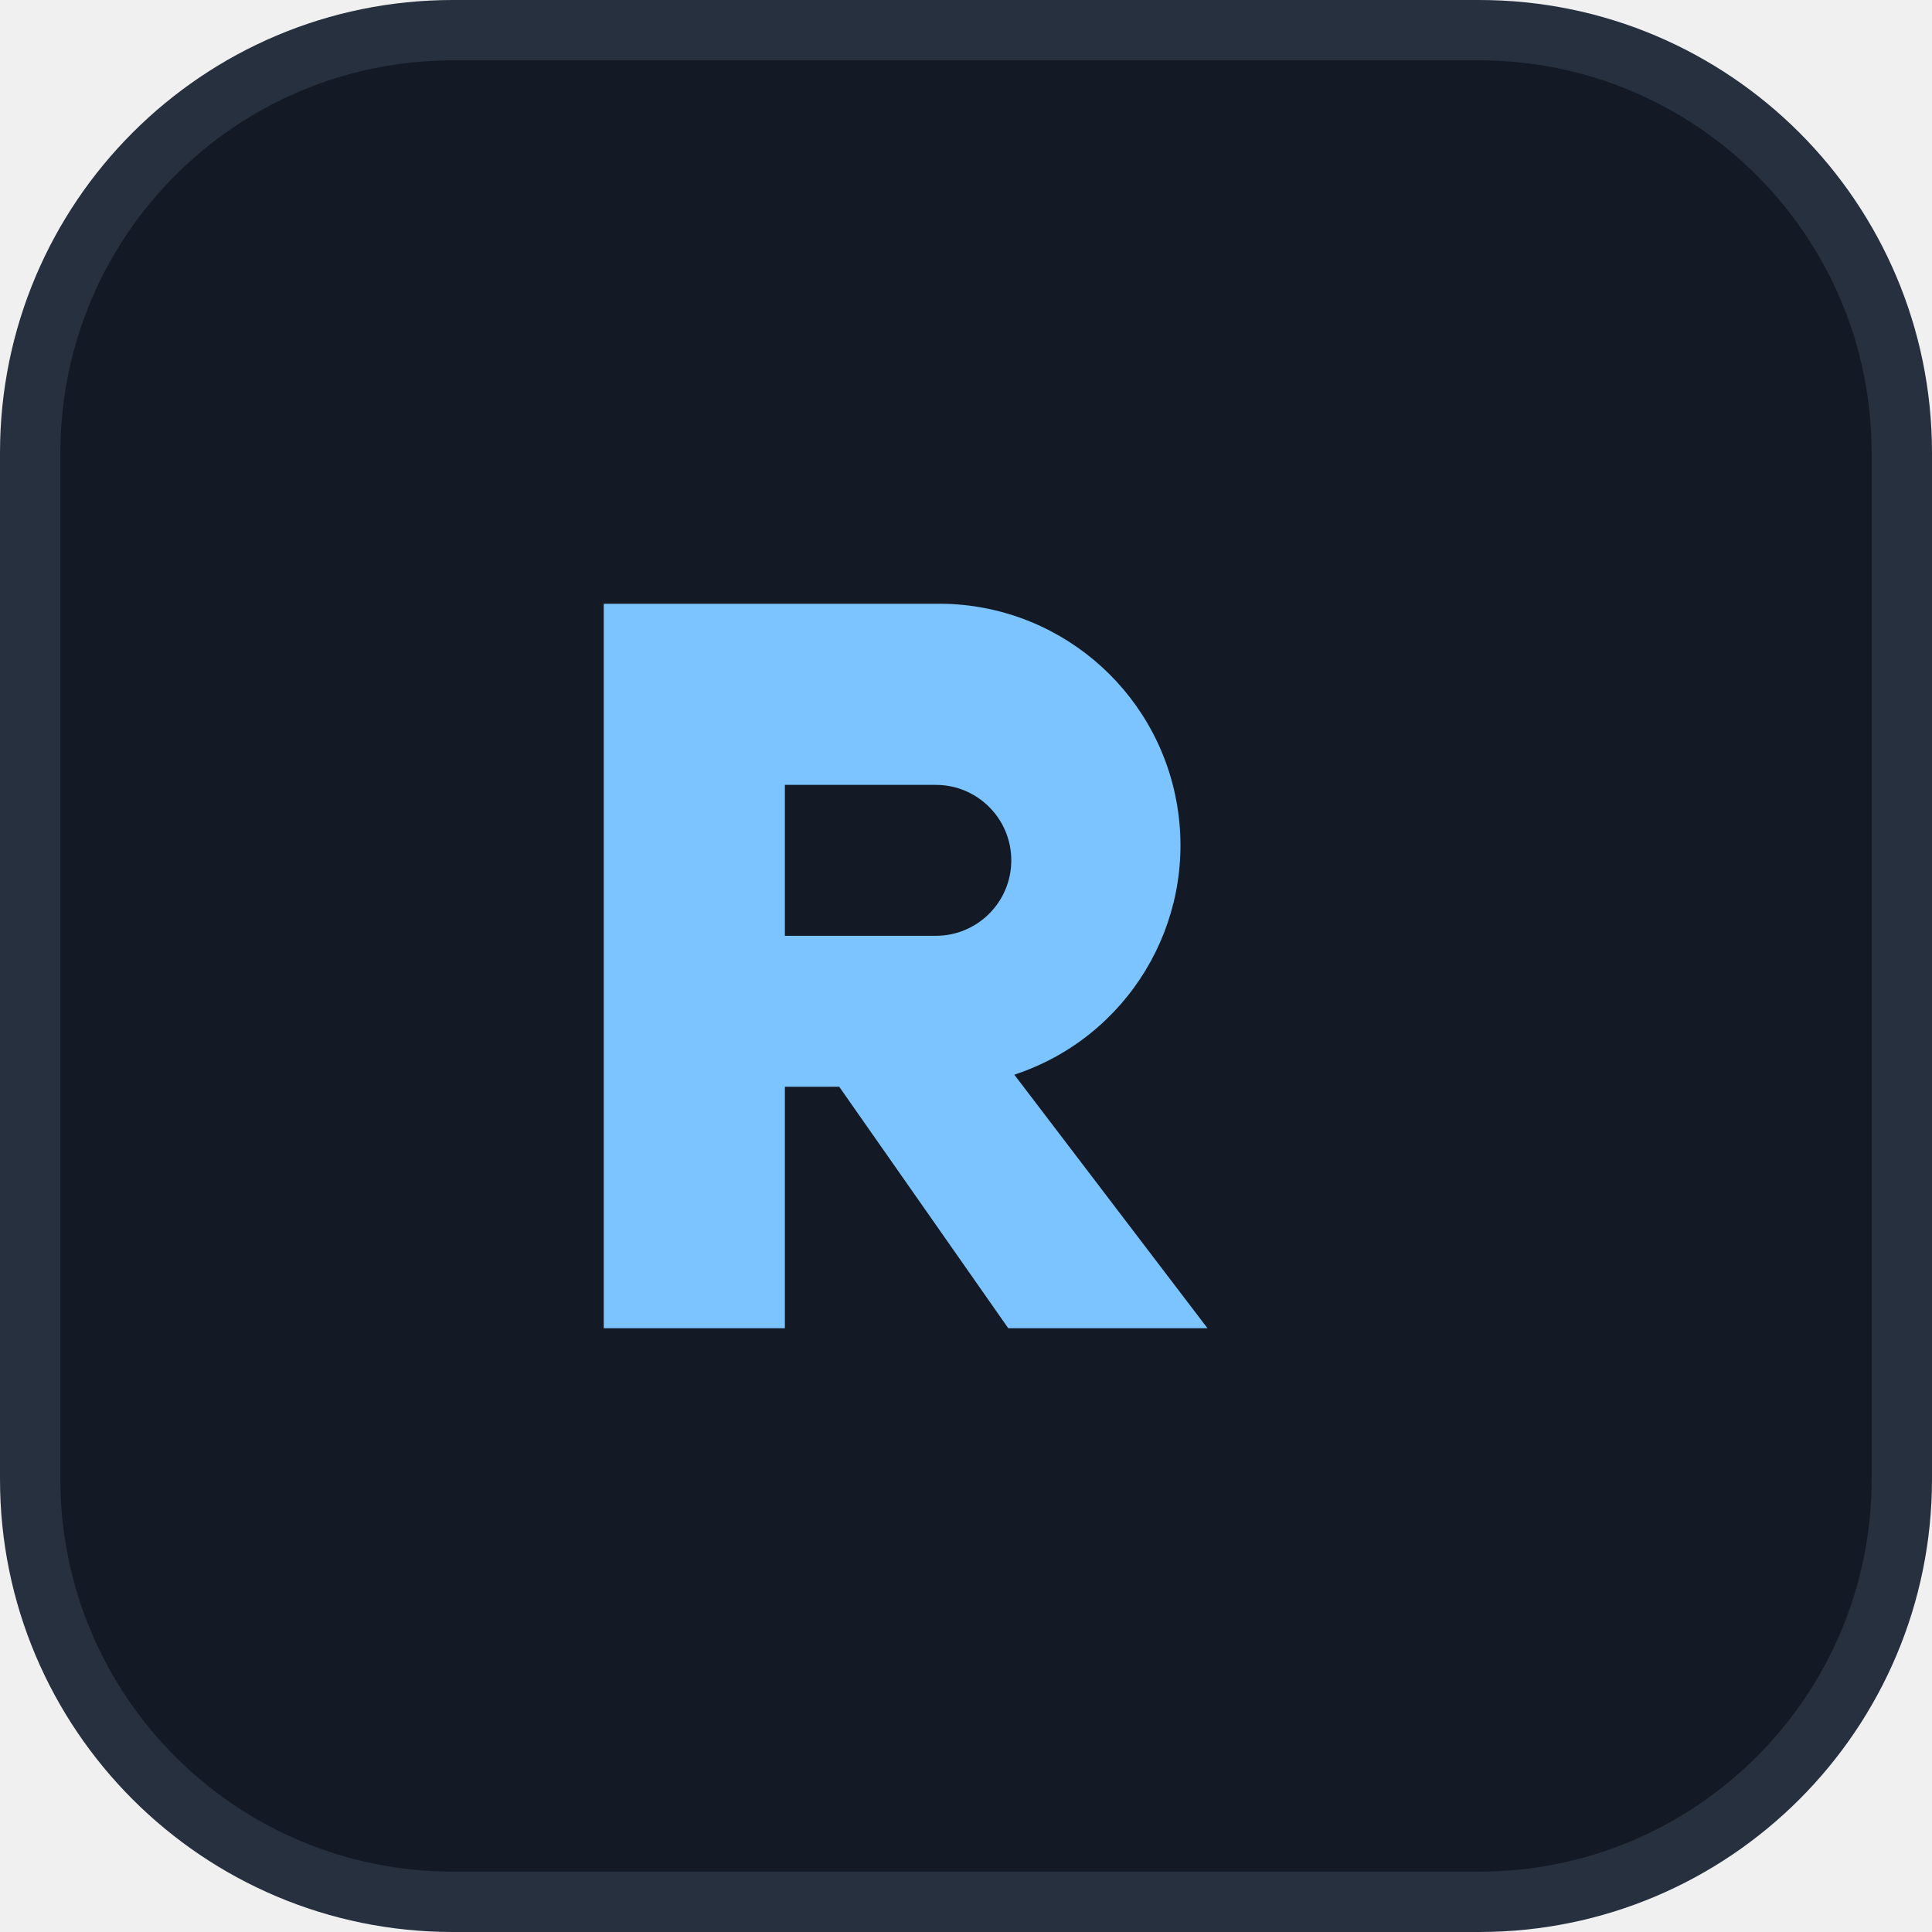
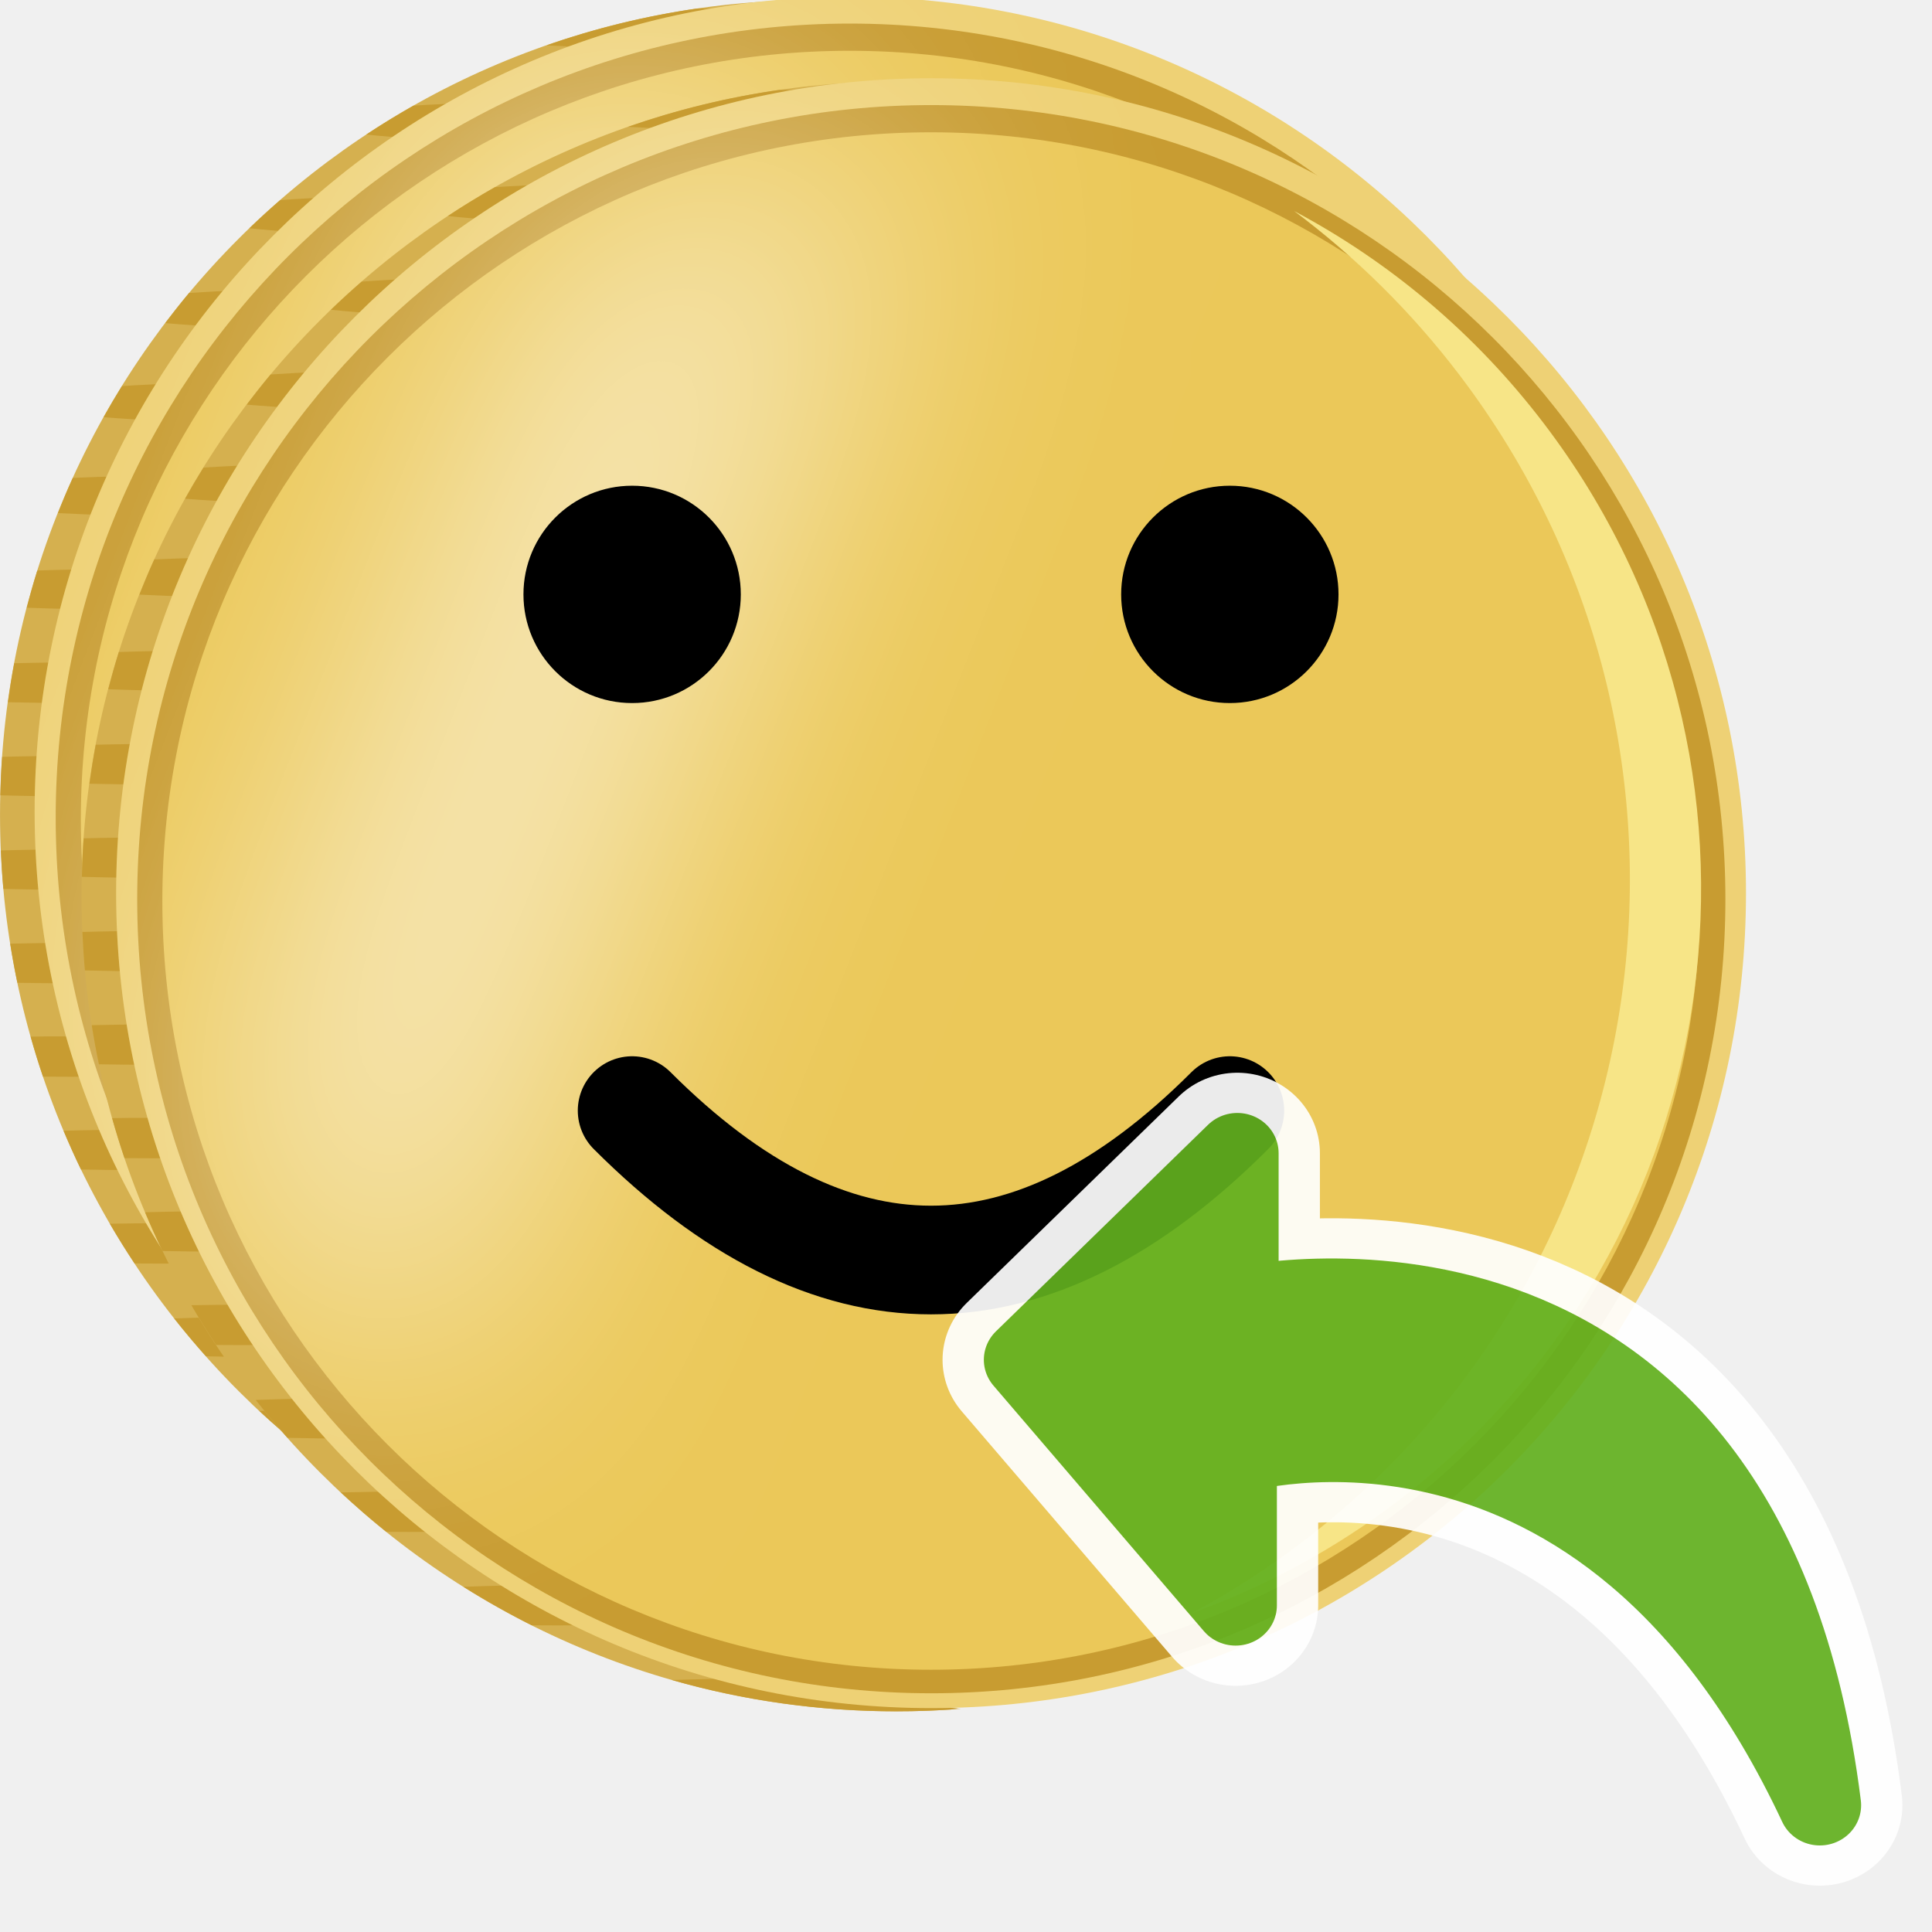
- <svg xmlns="http://www.w3.org/2000/svg" viewBox="0 0 64 64" role="img" aria-label="React Frontend Template">
-   <rect x="1" y="1" width="62" height="62" rx="14" fill="#141a25" stroke="#26303f" stroke-width="2" />
-   <path d="M20 44V20h11a8 8 0 0 1 2.6 15.6L40 44h-6.6l-5.6-8H26v8z" fill="#7cc4ff" />
-   <path d="M26 26v5h5a2.5 2.5 0 0 0 0-5z" fill="#141a25" />
+ <svg xmlns="http://www.w3.org/2000/svg" viewBox="0 0 64 64" role="img" aria-label="lunchmoney-import">
+   <defs>
+     <filter id="shine" x="-0.467" width="1.934" y="-0.262" height="1.524" color-interpolation-filters="sRGB">
+       <feGaussianBlur stdDeviation="21.537" />
+     </filter>
+     <clipPath id="coin-face">
+       <circle cx="131.97" cy="129.7" r="124.98" />
+     </clipPath>
+     <g id="coin" transform="translate(0.33 0.87) scale(0.24)">
+       <path style="fill:#d5b04f" d="m 126.648,5.225 c -69.026,0 -124.964,55.943 -124.964,124.964 0,69.026 55.943,124.983 124.964,124.983 3.341,0 6.651,-0.13 9.925,-0.387 C 72.191,249.727 21.515,195.869 21.515,130.186 c 0,-65.683 50.677,-119.522 115.058,-124.581 -3.274,-0.257 -6.585,-0.387 -9.925,-0.387 z" />
+       <path style="fill:#c89c31;fill-rule:evenodd" d="m 108.632,6.519 c -7.984,1.153 -15.72,3.062 -23.14,5.65 5.291,0.313 11.601,0.5 18.4,0.522 6.838,-2.48 13.948,-4.389 21.282,-5.65 -4.799,-0.288 -10.444,-0.471 -16.542,-0.522 z M 85.609,20.836 c -7.657,0 -14.72,0.218 -20.509,0.58 -2.467,1.399 -4.878,2.873 -7.236,4.431 4.582,0.508 10.945,0.886 18.264,1.064 3.178,-2.169 6.449,-4.201 9.829,-6.075 -0.117,-9e-5 -0.231,0 -0.348,0 z m -21.863,14.356 c -7.238,0.064 -13.818,0.327 -19.096,0.716 -1.607,1.399 -3.187,2.836 -4.721,4.315 4.727,0.509 11.28,0.879 18.767,1.045 2.131,-2.104 4.34,-4.128 6.617,-6.075 -0.521,0.002 -1.053,-0.004 -1.567,0 z m -15.052,14.317 c -6.746,0.06 -12.927,0.291 -18.013,0.638 -1.26,1.51 -2.468,3.055 -3.657,4.624 5.071,0.455 11.72,0.776 19.174,0.89 1.562,-2.098 3.169,-4.159 4.856,-6.153 -0.79,-0.003 -1.585,-0.007 -2.36,0 z m -8.107,14.317 c -7.56,0.014 -14.52,0.232 -20.199,0.6 -0.975,1.572 -1.919,3.162 -2.825,4.779 5.264,0.421 11.955,0.712 19.386,0.793 1.155,-2.097 2.368,-4.151 3.637,-6.172 z m -11.55,14.336 c -5.84,0 -11.339,0.128 -16.194,0.348 -0.807,1.775 -1.557,3.579 -2.283,5.398 5.382,0.29 11.695,0.445 18.477,0.445 0.391,0 0.772,8.2e-4 1.161,0 0.823,-2.086 1.701,-4.143 2.631,-6.172 -1.246,-0.012 -2.512,-0.019 -3.792,-0.019 z m -9.113,14.336 c -4.415,0 -8.619,0.083 -12.518,0.213 -0.59,1.879 -1.123,3.791 -1.625,5.708 4.336,0.166 9.111,0.271 14.143,0.271 1.914,0 3.779,-0.013 5.611,-0.039 0.534,-2.055 1.126,-4.083 1.761,-6.095 -2.38,-0.044 -4.841,-0.058 -7.371,-0.058 z M 9.011,106.836 c -1.769,0.016 -3.464,0.059 -5.146,0.097 -0.373,1.98 -0.689,3.966 -0.967,5.978 3.091,0.077 6.339,0.116 9.713,0.116 3.513,0 6.895,-0.052 10.099,-0.135 0.274,-1.982 0.601,-3.95 0.967,-5.901 -3.487,-0.101 -7.197,-0.155 -11.067,-0.155 -1.22,0 -2.411,-0.011 -3.599,0 z m 3.599,14.317 c -3.696,0 -7.254,0.043 -10.603,0.135 -0.138,1.958 -0.224,3.92 -0.271,5.901 3.429,0.097 7.075,0.155 10.873,0.155 3.102,0 6.09,-0.031 8.958,-0.097 0.046,-2.015 0.13,-4.008 0.271,-5.998 -2.949,-0.07 -6.029,-0.097 -9.229,-0.097 z m 0,14.336 c -3.769,0 -7.39,0.059 -10.796,0.155 0.085,1.98 0.211,3.946 0.387,5.901 3.293,0.089 6.784,0.135 10.409,0.135 3.276,0 6.43,-0.043 9.442,-0.116 -0.179,-1.978 -0.321,-3.974 -0.406,-5.978 -2.891,-0.067 -5.905,-0.097 -9.036,-0.097 z m 0,14.336 c -3.248,0 -6.376,0.044 -9.364,0.116 0.32,2.015 0.688,4.016 1.103,5.998 2.656,0.056 5.41,0.077 8.262,0.077 4.059,0 7.938,-0.064 11.57,-0.174 -0.406,-1.945 -0.789,-3.905 -1.103,-5.882 -3.31,-0.09 -6.822,-0.135 -10.467,-0.135 z m -3.599,14.336 c -0.904,0.008 -1.748,0.025 -2.631,0.039 0.582,2.063 1.212,4.115 1.896,6.133 1.422,0.015 2.865,0.019 4.334,0.019 5.535,0 10.753,-0.111 15.42,-0.31 -0.626,-1.861 -1.221,-3.731 -1.761,-5.63 -4.205,-0.155 -8.816,-0.252 -13.659,-0.252 -1.22,0 -2.41,-0.011 -3.599,0 z m 13.64,14.317 c -3.928,0 -7.691,0.051 -11.222,0.155 0.843,2.002 1.728,3.993 2.67,5.94 2.744,0.06 5.596,0.097 8.551,0.097 3.943,0 7.717,-0.05 11.261,-0.155 -0.943,-1.95 -1.827,-3.934 -2.67,-5.94 -2.757,-0.06 -5.621,-0.097 -8.59,-0.097 z m 3.657,14.336 c -2.677,0 -5.27,0.028 -7.777,0.077 1.202,2.069 2.477,4.103 3.792,6.095 1.309,0.013 2.638,0.019 3.986,0.019 5.627,0 10.929,-0.124 15.652,-0.329 -1.22,-1.858 -2.4,-3.743 -3.521,-5.669 -3.789,-0.122 -7.862,-0.193 -12.131,-0.193 z m 16.426,14.336 c -5.108,0 -9.949,0.1 -14.336,0.271 1.563,1.986 3.197,3.918 4.876,5.804 3.018,0.073 6.178,0.116 9.461,0.116 3.604,0 7.075,-0.048 10.351,-0.135 -1.738,-1.954 -3.416,-3.956 -5.03,-6.017 -1.74,-0.023 -3.508,-0.039 -5.321,-0.039 z m 9.113,14.317 c -3.618,0 -7.103,0.047 -10.39,0.135 2.246,2.095 4.569,4.11 6.965,6.037 1.126,0.009 2.27,0.019 3.425,0.019 5.771,0 11.205,-0.114 16.02,-0.329 -2.27,-1.84 -4.482,-3.754 -6.617,-5.746 -3.001,-0.072 -6.141,-0.116 -9.403,-0.116 z m 22.83,14.336 c -5.139,0 -10.006,0.098 -14.414,0.271 3.384,2.127 6.875,4.1 10.467,5.901 1.296,0.013 2.612,0.019 3.947,0.019 5.497,0 10.682,-0.113 15.323,-0.31 -3.519,-1.788 -6.957,-3.742 -10.274,-5.843 -1.653,-0.021 -3.331,-0.039 -5.05,-0.039 z m 30.55,14.336 c -4.596,0 -8.973,0.092 -13.002,0.232 10.936,3.128 22.498,4.798 34.439,4.798 2.799,0 5.566,-0.09 8.32,-0.271 0.385,-0.053 0.754,-0.1 1.103,-0.155 -8.456,-0.698 -16.677,-2.248 -24.572,-4.547 -2.045,-0.032 -4.138,-0.058 -6.288,-0.058 z" />
+       <path style="fill:#eed175" d="m 256.949,129.699 c 0,69.023 -55.956,124.979 -124.979,124.979 -69.023,0 -124.979,-55.956 -124.979,-124.979 0,-69.023 55.956,-124.979 124.979,-124.979 69.023,0 124.979,55.956 124.979,124.979 z" />
+       <path style="fill:#c89c31" d="m 253.792,130.618 c 0,67.259 -54.526,121.785 -121.785,121.785 -67.259,0 -121.785,-54.525 -121.785,-121.785 0,-67.259 54.525,-121.785 121.785,-121.785 67.259,0 121.785,54.525 121.785,121.785 z" />
+       <path style="fill:#ebc859" d="m 249.867,130.9 c 0,65.111 -52.784,117.894 -117.894,117.894 -65.111,0 -117.894,-52.784 -117.894,-117.894 0,-65.111 52.784,-117.894 117.894,-117.894 65.111,0 117.894,52.784 117.894,117.894 z" />
+       <path style="fill:#f7e587" d="m 203.49,222.973 c 51.841,-39.396 61.944,-113.356 22.547,-165.195 -10.64,-14.001 -23.819,-24.941 -38.385,-32.699 9.363,6.999 17.942,15.393 25.37,25.166 42.738,56.238 31.899,136.387 -24.197,179.014 -5.415,4.115 -11.053,7.722 -16.861,10.845 11.046,-3.965 21.685,-9.651 31.526,-17.129 z" />
+       <path d="M 54.684,208.845 C 80.026,144.011 105.384,79.183 130.715,14.345 c -20.145,-0.929 -40.44,3.736 -58.062,13.406 -17.548,44.858 -35.091,89.718 -52.594,134.594 6.434,19.138 18.309,36.166 33.562,49.219 0.354,-0.906 0.708,-1.812 1.062,-2.719 z" style="opacity:0.601;fill:#ffffff;fill-opacity:1;fill-rule:nonzero;stroke:none;filter:url(#shine)" clip-path="url(#coin-face)" />
+     </g>
+   </defs>
+   <g transform="translate(2.04 0.79) scale(0.9)">
+     <use href="#coin" x="-3" y="-3" />
+     <use href="#coin" />
+     <g fill="#000">
+       <circle cx="21" cy="21" r="4" />
+       <circle cx="43" cy="21" r="4" />
+     </g>
+     <path d="M21 40q11 11 22 0" fill="none" stroke="#000" stroke-width="4" stroke-linecap="round" />
+   </g>
+   <g opacity="0.92">
+     <g transform="translate(63.32 32.8) scale(-0.54 0.54)">
+       <g transform="matrix(-1.6768 0 0 -1.6331 197.75 58.256)">
+         <path style="stroke-linejoin:round;stroke:#ffffff;stroke-linecap:round;stroke-width:6.043;fill:none" d="m114.58 5.055c-7.89 17.304-21.247 13.233-21.374 13.233v-5.726l-7.699 9.225 7.762 7.761v-5.789s18.511 4.326 21.311-18.704z" />
+         <path style="stroke-linejoin:round;fill-rule:evenodd;stroke:#62b01e;stroke-linecap:round;stroke-width:3.022;fill:#62b01e" d="m114.58 5.055c-7.89 17.304-21.247 13.233-21.374 13.233v-5.726l-7.699 9.225 7.762 7.761v-5.789s18.511 4.326 21.311-18.704z" />
+       </g>
+     </g>
+   </g>
</svg>
